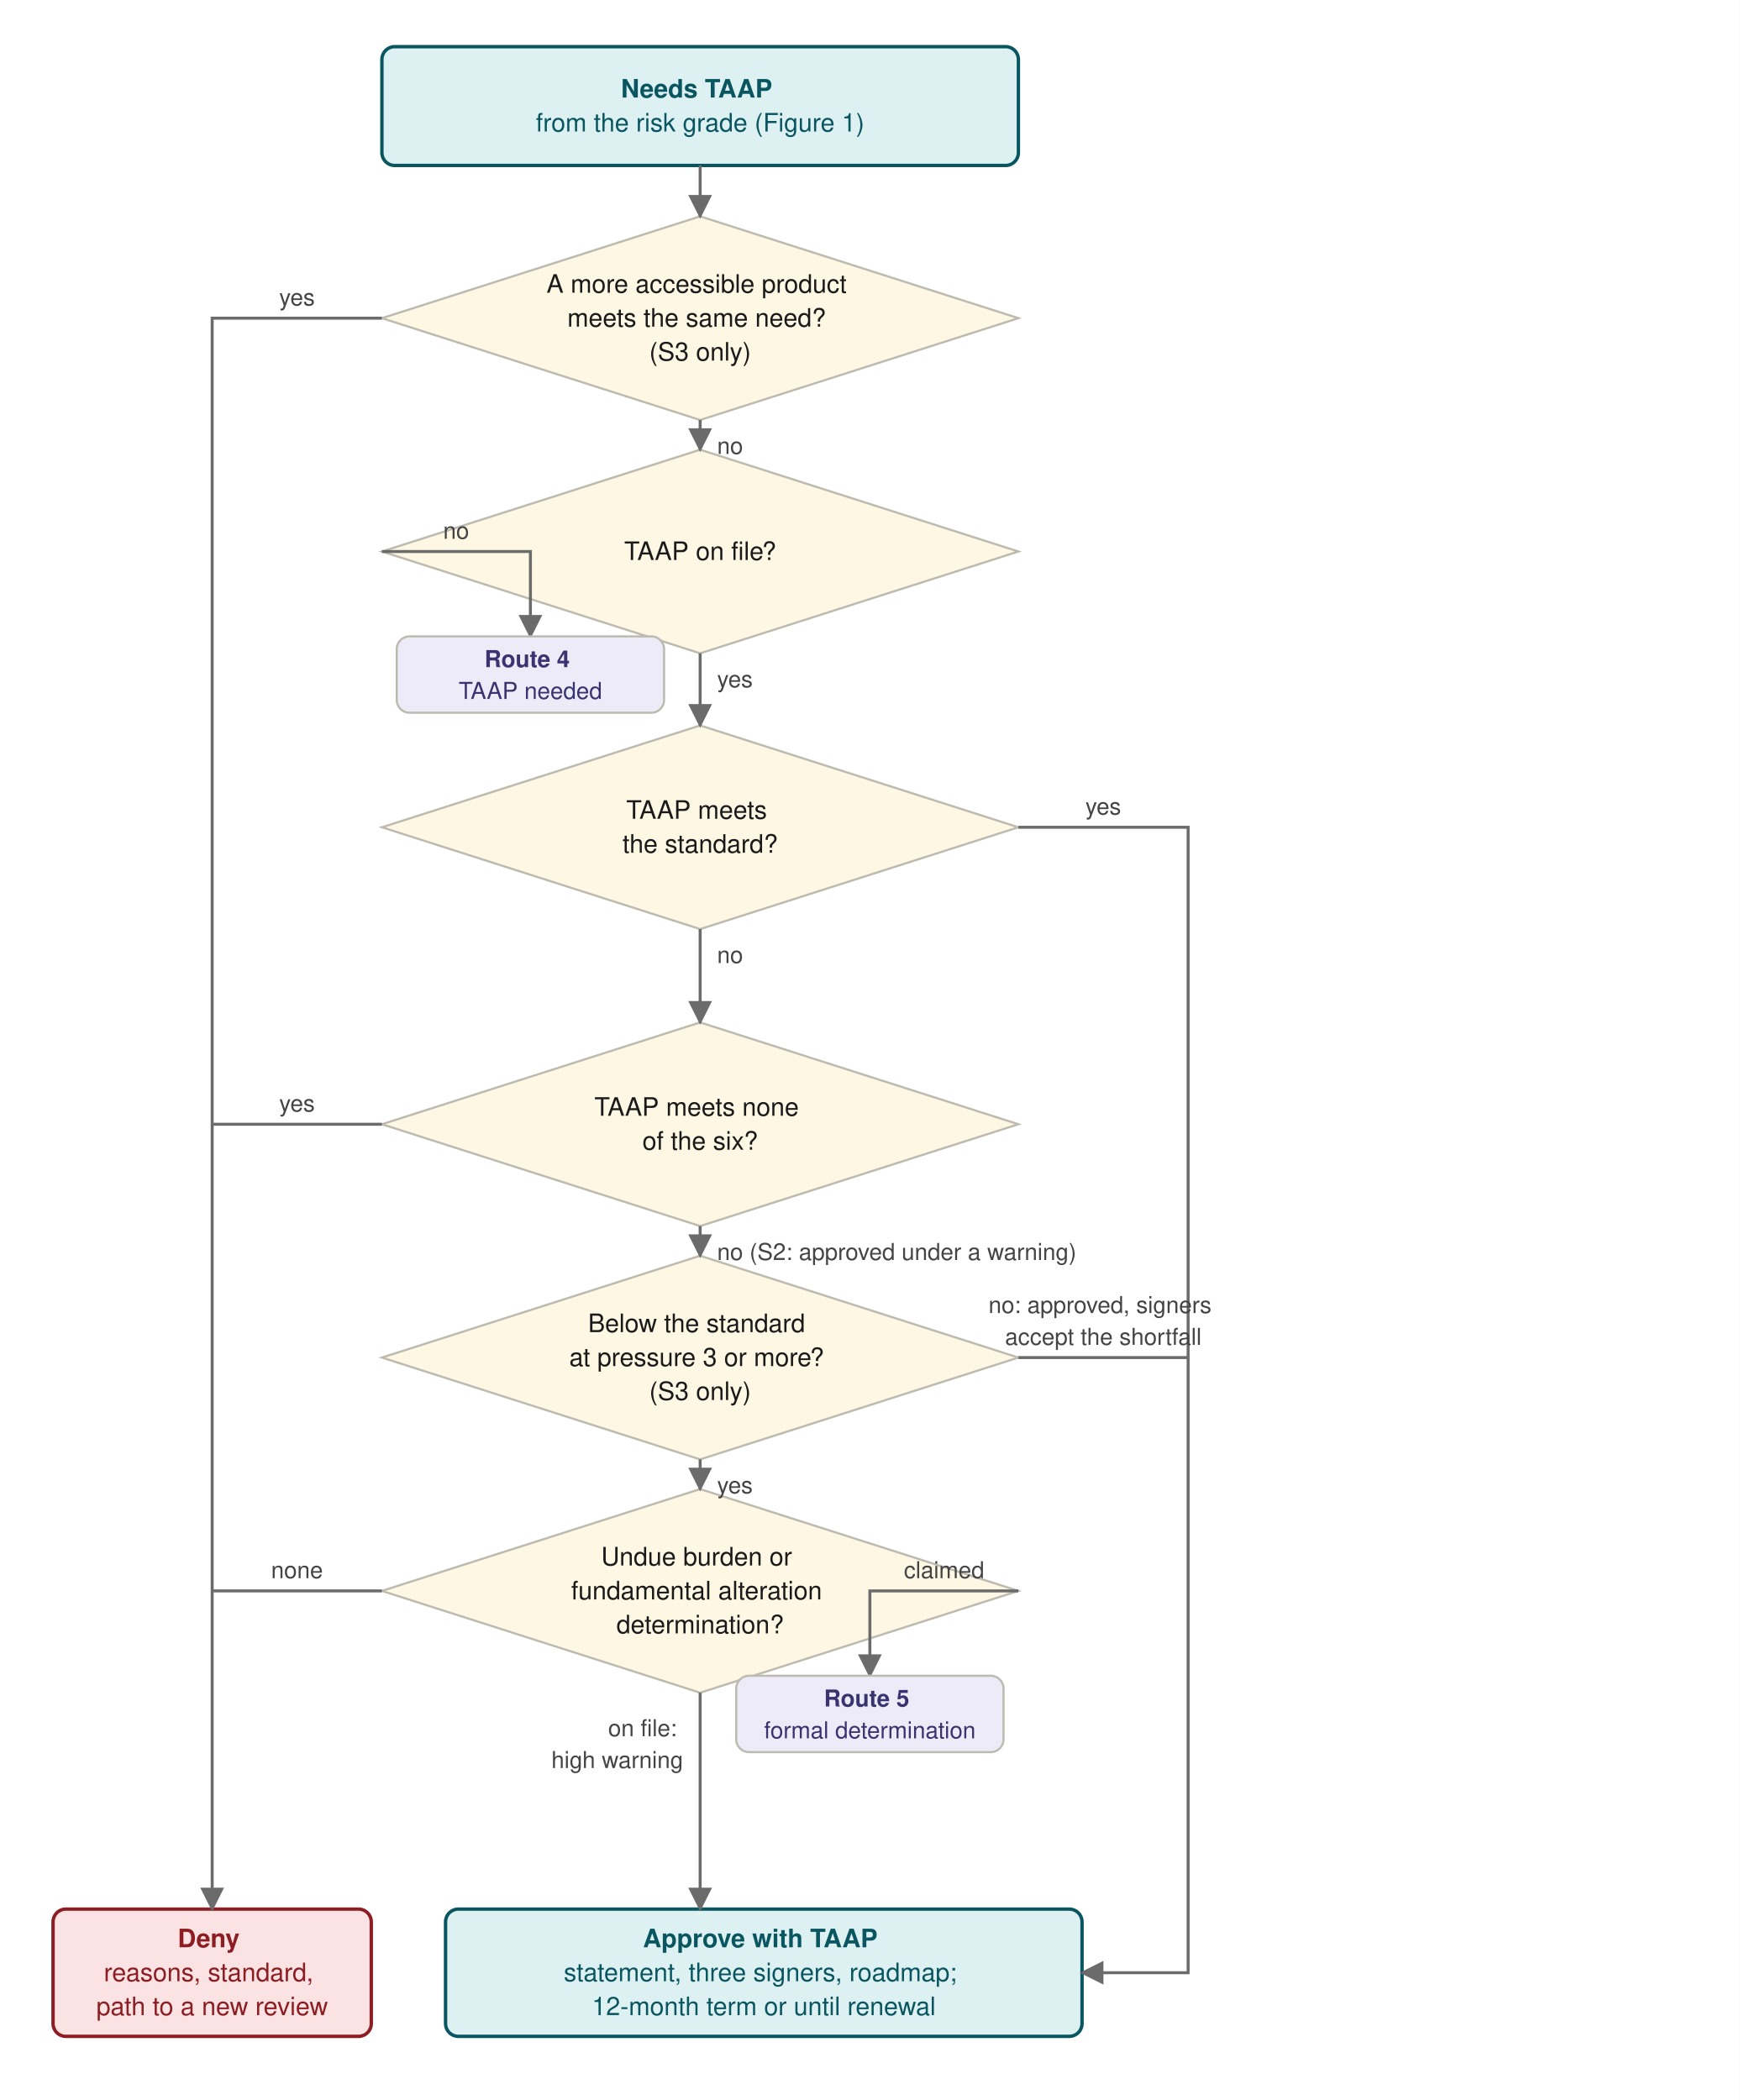
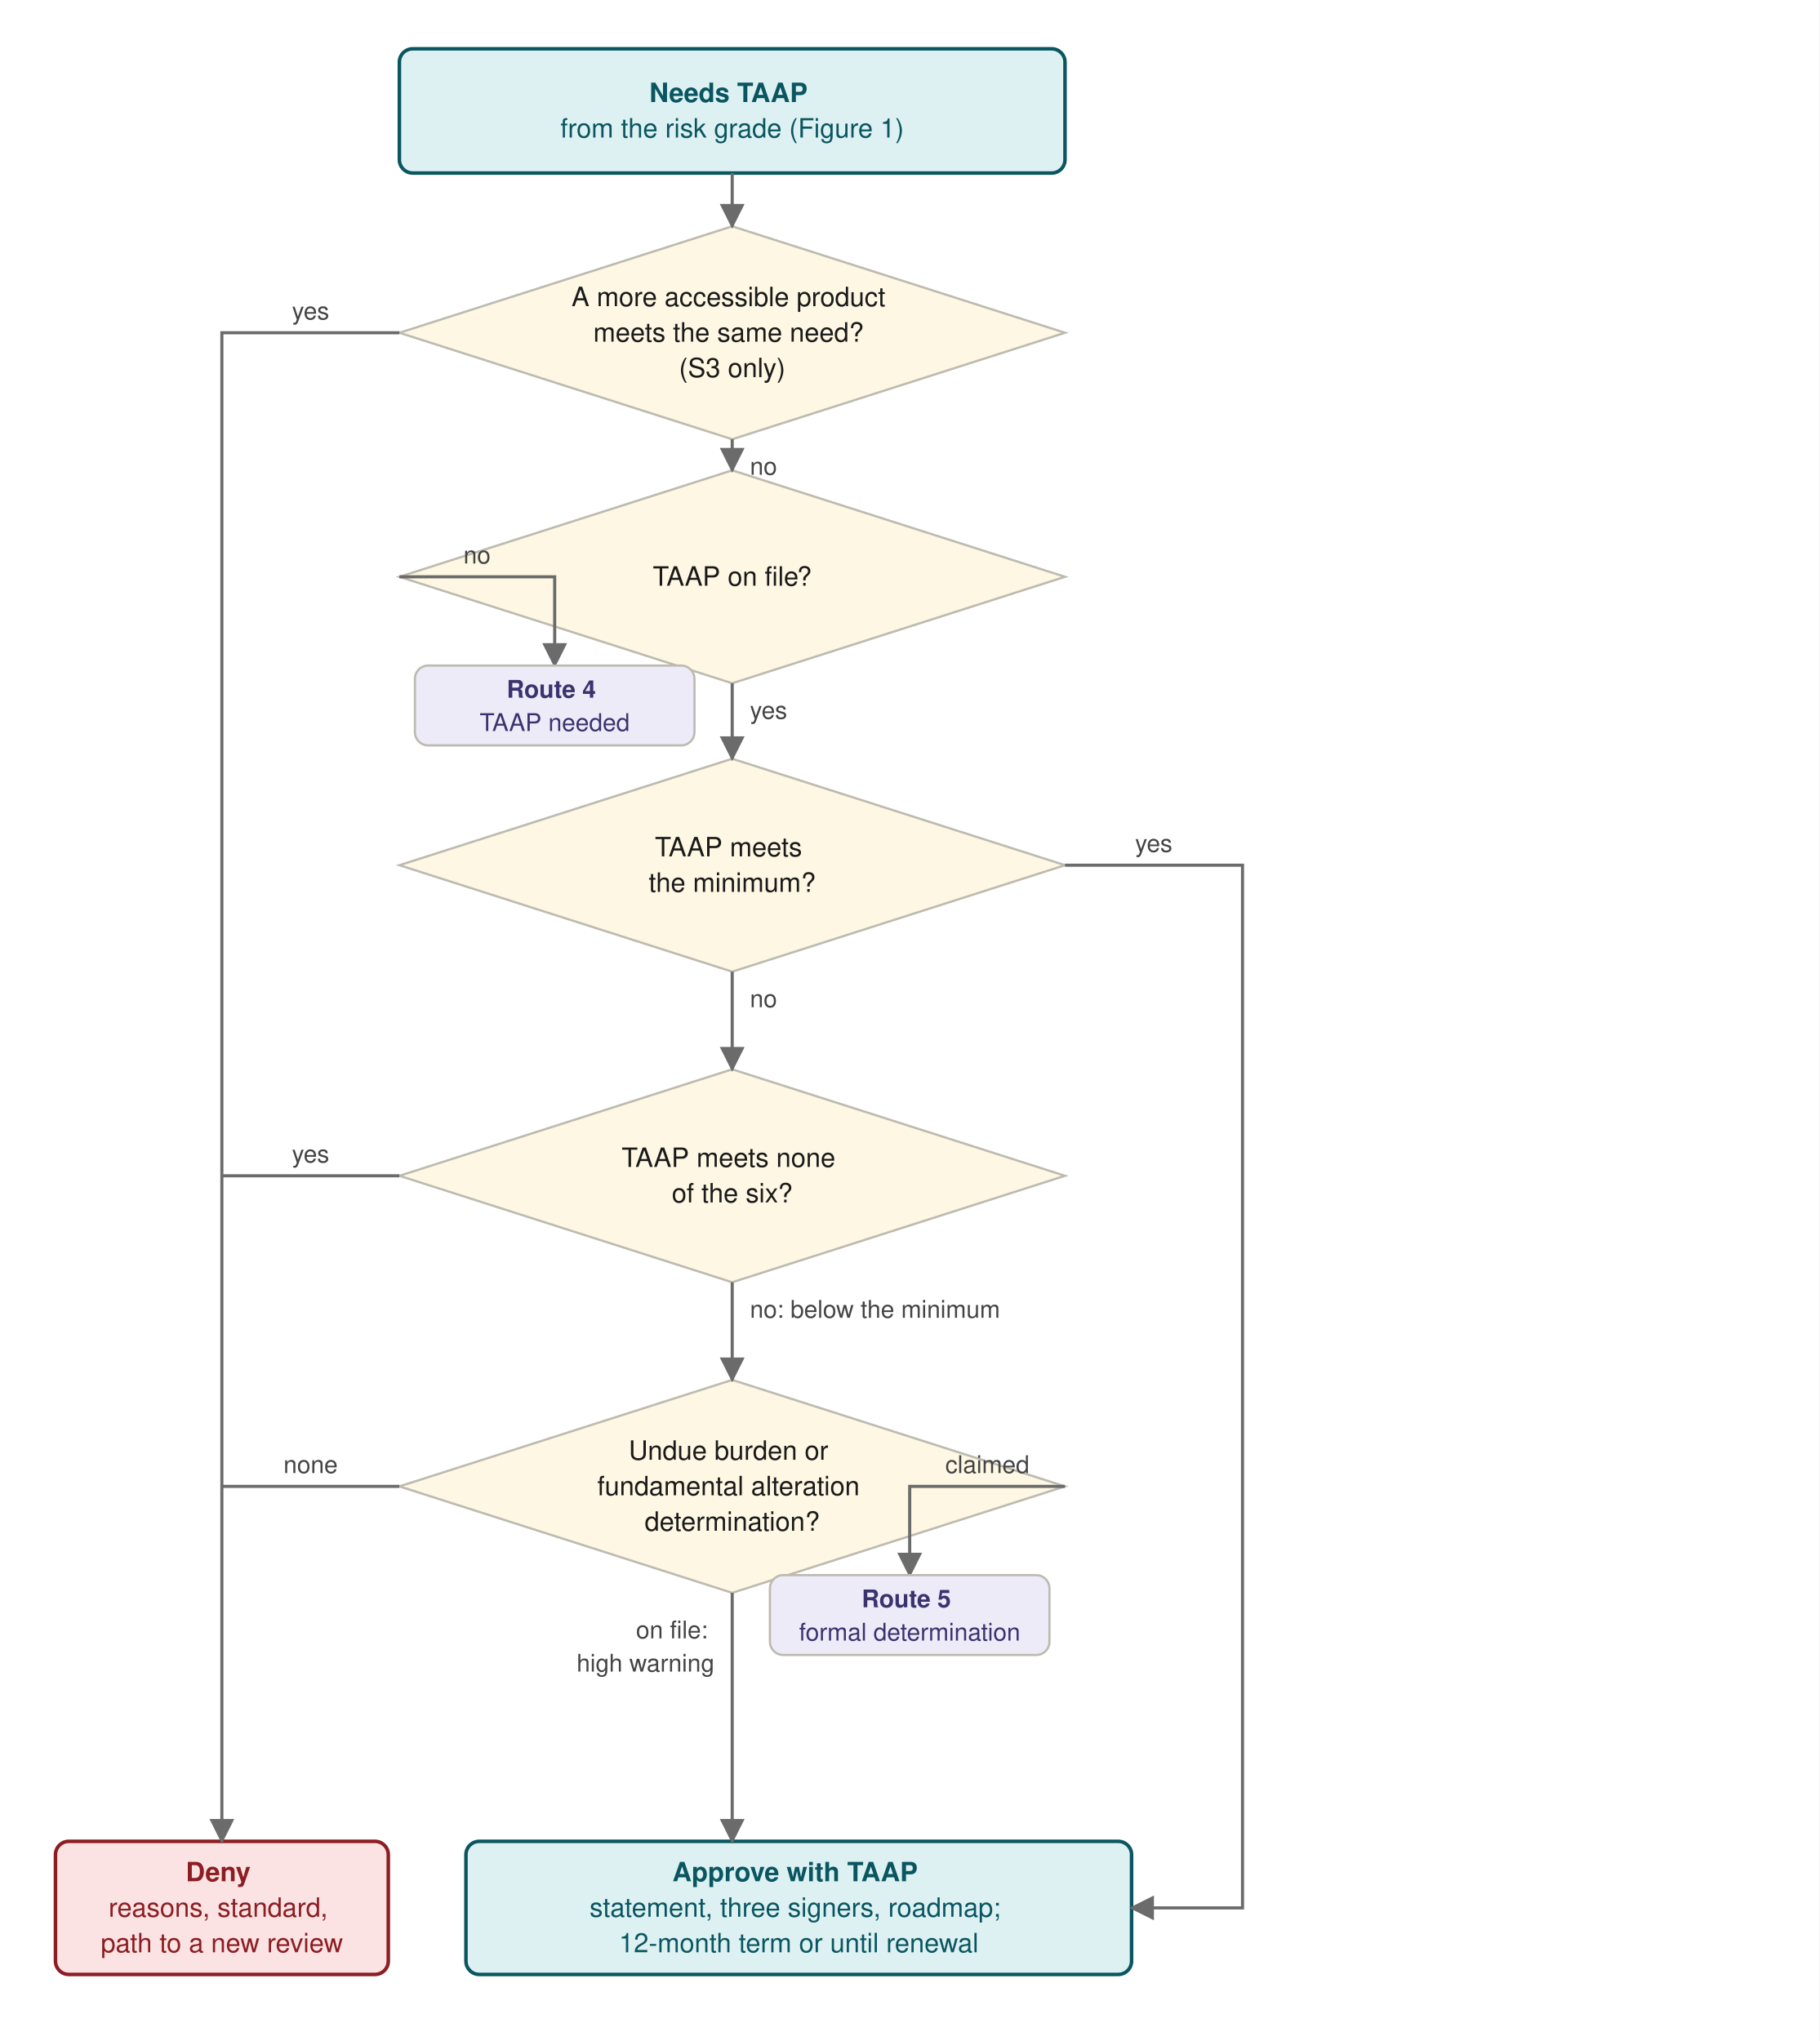
- <svg xmlns="http://www.w3.org/2000/svg" viewBox="0 0 820 990" width="820" height="990" role="img" aria-labelledby="t d" font-family="Segoe UI, system-ui, -apple-system, Helvetica, Arial, sans-serif">
+ <svg xmlns="http://www.w3.org/2000/svg" viewBox="0 0 820 920" width="820" height="920" role="img" aria-labelledby="t d" font-family="Segoe UI, system-ui, -apple-system, Helvetica, Arial, sans-serif">
  <defs>
    <marker id="head" viewBox="0 0 10 10" refX="9" refY="5" markerWidth="8" markerHeight="8" orient="auto-start-reverse">
      <path d="M0,0 L10,5 L0,10 z" fill="#6b6b6b" />
    </marker>
  </defs>
-   <rect width="820" height="990" fill="#ffffff" />
+   <rect width="820" height="920" fill="#ffffff" />
  <rect x="180" y="22" width="300" height="56" rx="6" fill="#ddf1f3" stroke="#0a5660" stroke-width="1.6" />
  <text x="330" y="46" text-anchor="middle" font-size="12" fill="#0a5660">
    <tspan x="330" dy="0" font-weight="600">Needs TAAP</tspan>
    <tspan x="330" dy="16" font-weight="400">from the risk grade (Figure 1)</tspan>
  </text>
  <polygon points="330,102 480,150 330,198 180,150" fill="#fdf7e3" stroke="#bdbab0" />
  <text x="330" y="138" text-anchor="middle" font-size="12" fill="#1a1a1a">
    <tspan x="330" dy="0" font-weight="400">A more accessible product</tspan>
    <tspan x="330" dy="16" font-weight="400">meets the same need?</tspan>
    <tspan x="330" dy="16" font-weight="400">(S3 only)</tspan>
  </text>
  <polygon points="330,212 480,260 330,308 180,260" fill="#fdf7e3" stroke="#bdbab0" />
  <text x="330" y="264" text-anchor="middle" font-size="12" fill="#1a1a1a">
    <tspan x="330" dy="0" font-weight="400">TAAP on file?</tspan>
  </text>
  <polygon points="330,342 480,390 330,438 180,390" fill="#fdf7e3" stroke="#bdbab0" />
  <text x="330" y="386" text-anchor="middle" font-size="12" fill="#1a1a1a">
    <tspan x="330" dy="0" font-weight="400">TAAP meets</tspan>
-     <tspan x="330" dy="16" font-weight="400">the standard?</tspan>
+     <tspan x="330" dy="16" font-weight="400">the minimum?</tspan>
  </text>
  <polygon points="330,482 480,530 330,578 180,530" fill="#fdf7e3" stroke="#bdbab0" />
  <text x="330" y="526" text-anchor="middle" font-size="12" fill="#1a1a1a">
    <tspan x="330" dy="0" font-weight="400">TAAP meets none</tspan>
    <tspan x="330" dy="16" font-weight="400">of the six?</tspan>
  </text>
-   <polygon points="330,592 480,640 330,688 180,640" fill="#fdf7e3" stroke="#bdbab0" />
-   <text x="330" y="628" text-anchor="middle" font-size="12" fill="#1a1a1a">
-     <tspan x="330" dy="0" font-weight="400">Below the standard</tspan>
-     <tspan x="330" dy="16" font-weight="400">at pressure 3 or more?</tspan>
-     <tspan x="330" dy="16" font-weight="400">(S3 only)</tspan>
-   </text>
-   <polygon points="330,702 480,750 330,798 180,750" fill="#fdf7e3" stroke="#bdbab0" />
-   <text x="330" y="738" text-anchor="middle" font-size="12" fill="#1a1a1a">
+   <polygon points="330,622 480,670 330,718 180,670" fill="#fdf7e3" stroke="#bdbab0" />
+   <text x="330" y="658" text-anchor="middle" font-size="12" fill="#1a1a1a">
    <tspan x="330" dy="0" font-weight="400">Undue burden or</tspan>
    <tspan x="330" dy="16" font-weight="400">fundamental alteration</tspan>
    <tspan x="330" dy="16" font-weight="400">determination?</tspan>
  </text>
-   <rect x="25" y="900" width="150" height="60" rx="6" fill="#fbe3e4" stroke="#8c1d22" stroke-width="1.6" />
-   <text x="100" y="918" text-anchor="middle" font-size="12" fill="#8c1d22">
+   <rect x="25" y="830" width="150" height="60" rx="6" fill="#fbe3e4" stroke="#8c1d22" stroke-width="1.6" />
+   <text x="100" y="848" text-anchor="middle" font-size="12" fill="#8c1d22">
    <tspan x="100" dy="0" font-weight="600">Deny</tspan>
    <tspan x="100" dy="16" font-weight="400">reasons, standard,</tspan>
    <tspan x="100" dy="16" font-weight="400">path to a new review</tspan>
  </text>
-   <rect x="210" y="900" width="300" height="60" rx="6" fill="#ddf1f3" stroke="#0a5660" stroke-width="1.6" />
-   <text x="360" y="918" text-anchor="middle" font-size="12" fill="#0a5660">
+   <rect x="210" y="830" width="300" height="60" rx="6" fill="#ddf1f3" stroke="#0a5660" stroke-width="1.6" />
+   <text x="360" y="848" text-anchor="middle" font-size="12" fill="#0a5660">
    <tspan x="360" dy="0" font-weight="600">Approve with TAAP</tspan>
    <tspan x="360" dy="16" font-weight="400">statement, three signers, roadmap;</tspan>
    <tspan x="360" dy="16" font-weight="400">12-month term or until renewal</tspan>
  </text>
  <path d="M330,78 L330,102" fill="none" stroke="#6b6b6b" stroke-width="1.4" marker-end="url(#head)" />
-   <path d="M180,150 L100,150 L100,900" fill="none" stroke="#6b6b6b" stroke-width="1.4" marker-end="url(#head)" />
+   <path d="M180,150 L100,150 L100,830" fill="none" stroke="#6b6b6b" stroke-width="1.4" marker-end="url(#head)" />
  <text x="140" y="144" text-anchor="middle" font-size="11" fill="#444444">
    <tspan x="140" dy="0" font-weight="400">yes</tspan>
  </text>
  <path d="M330,198 L330,212" fill="none" stroke="#6b6b6b" stroke-width="1.4" marker-end="url(#head)" />
  <text x="338" y="214" text-anchor="start" font-size="11" fill="#444444">
    <tspan x="338" dy="0" font-weight="400">no</tspan>
  </text>
  <path d="M180,260 L250,260 L250,300" fill="none" stroke="#6b6b6b" stroke-width="1.4" marker-end="url(#head)" />
  <text x="215" y="254" text-anchor="middle" font-size="11" fill="#444444">
    <tspan x="215" dy="0" font-weight="400">no</tspan>
  </text>
  <rect x="187" y="300" width="126" height="36" rx="6" fill="#ecebf7" stroke="#bdbab0" stroke-width="1" />
  <text x="250" y="314.5" text-anchor="middle" font-size="11" fill="#3b3270">
    <tspan x="250" dy="0" font-weight="600">Route 4</tspan>
    <tspan x="250" dy="15" font-weight="400">TAAP needed</tspan>
  </text>
  <path d="M330,308 L330,342" fill="none" stroke="#6b6b6b" stroke-width="1.4" marker-end="url(#head)" />
  <text x="338" y="324" text-anchor="start" font-size="11" fill="#444444">
    <tspan x="338" dy="0" font-weight="400">yes</tspan>
  </text>
-   <path d="M480,390 L560,390 L560,930 L510,930" fill="none" stroke="#6b6b6b" stroke-width="1.4" marker-end="url(#head)" />
+   <path d="M480,390 L560,390 L560,860 L510,860" fill="none" stroke="#6b6b6b" stroke-width="1.4" marker-end="url(#head)" />
  <text x="520" y="384" text-anchor="middle" font-size="11" fill="#444444">
    <tspan x="520" dy="0" font-weight="400">yes</tspan>
  </text>
  <path d="M330,438 L330,482" fill="none" stroke="#6b6b6b" stroke-width="1.4" marker-end="url(#head)" />
  <text x="338" y="454" text-anchor="start" font-size="11" fill="#444444">
    <tspan x="338" dy="0" font-weight="400">no</tspan>
  </text>
  <path d="M180,530 L100,530" fill="none" stroke="#6b6b6b" stroke-width="1.4" />
  <text x="140" y="524" text-anchor="middle" font-size="11" fill="#444444">
    <tspan x="140" dy="0" font-weight="400">yes</tspan>
  </text>
-   <path d="M330,578 L330,592" fill="none" stroke="#6b6b6b" stroke-width="1.4" marker-end="url(#head)" />
+   <path d="M330,578 L330,622" fill="none" stroke="#6b6b6b" stroke-width="1.4" marker-end="url(#head)" />
  <text x="338" y="594" text-anchor="start" font-size="11" fill="#444444">
-     <tspan x="338" dy="0" font-weight="400">no (S2: approved under a warning)</tspan>
+     <tspan x="338" dy="0" font-weight="400">no: below the minimum</tspan>
  </text>
-   <path d="M480,640 L560,640" fill="none" stroke="#6b6b6b" stroke-width="1.4" />
-   <text x="520" y="619" text-anchor="middle" font-size="11" fill="#444444">
-     <tspan x="520" dy="0" font-weight="400">no: approved, signers</tspan>
-     <tspan x="520" dy="15" font-weight="400">accept the shortfall</tspan>
-   </text>
-   <path d="M330,688 L330,702" fill="none" stroke="#6b6b6b" stroke-width="1.4" marker-end="url(#head)" />
-   <text x="338" y="704" text-anchor="start" font-size="11" fill="#444444">
-     <tspan x="338" dy="0" font-weight="400">yes</tspan>
-   </text>
-   <path d="M180,750 L100,750" fill="none" stroke="#6b6b6b" stroke-width="1.4" />
-   <text x="140" y="744" text-anchor="middle" font-size="11" fill="#444444">
+   <path d="M180,670 L100,670" fill="none" stroke="#6b6b6b" stroke-width="1.4" />
+   <text x="140" y="664" text-anchor="middle" font-size="11" fill="#444444">
    <tspan x="140" dy="0" font-weight="400">none</tspan>
  </text>
-   <path d="M480,750 L410,750 L410,790" fill="none" stroke="#6b6b6b" stroke-width="1.4" marker-end="url(#head)" />
-   <text x="445" y="744" text-anchor="middle" font-size="11" fill="#444444">
+   <path d="M480,670 L410,670 L410,710" fill="none" stroke="#6b6b6b" stroke-width="1.4" marker-end="url(#head)" />
+   <text x="445" y="664" text-anchor="middle" font-size="11" fill="#444444">
    <tspan x="445" dy="0" font-weight="400">claimed</tspan>
  </text>
-   <rect x="347" y="790" width="126" height="36" rx="6" fill="#ecebf7" stroke="#bdbab0" stroke-width="1" />
-   <text x="410" y="804.5" text-anchor="middle" font-size="11" fill="#3b3270">
+   <rect x="347" y="710" width="126" height="36" rx="6" fill="#ecebf7" stroke="#bdbab0" stroke-width="1" />
+   <text x="410" y="724.5" text-anchor="middle" font-size="11" fill="#3b3270">
    <tspan x="410" dy="0" font-weight="600">Route 5</tspan>
    <tspan x="410" dy="15" font-weight="400">formal determination</tspan>
  </text>
-   <path d="M330,798 L330,900" fill="none" stroke="#6b6b6b" stroke-width="1.4" marker-end="url(#head)" />
-   <text x="322" y="818.5" text-anchor="end" font-size="11" fill="#444444">
+   <path d="M330,718 L330,830" fill="none" stroke="#6b6b6b" stroke-width="1.4" marker-end="url(#head)" />
+   <text x="322" y="738.5" text-anchor="end" font-size="11" fill="#444444">
    <tspan x="322" dy="0" font-weight="400">on file:</tspan>
    <tspan x="322" dy="15" font-weight="400">high warning</tspan>
  </text>
</svg>
